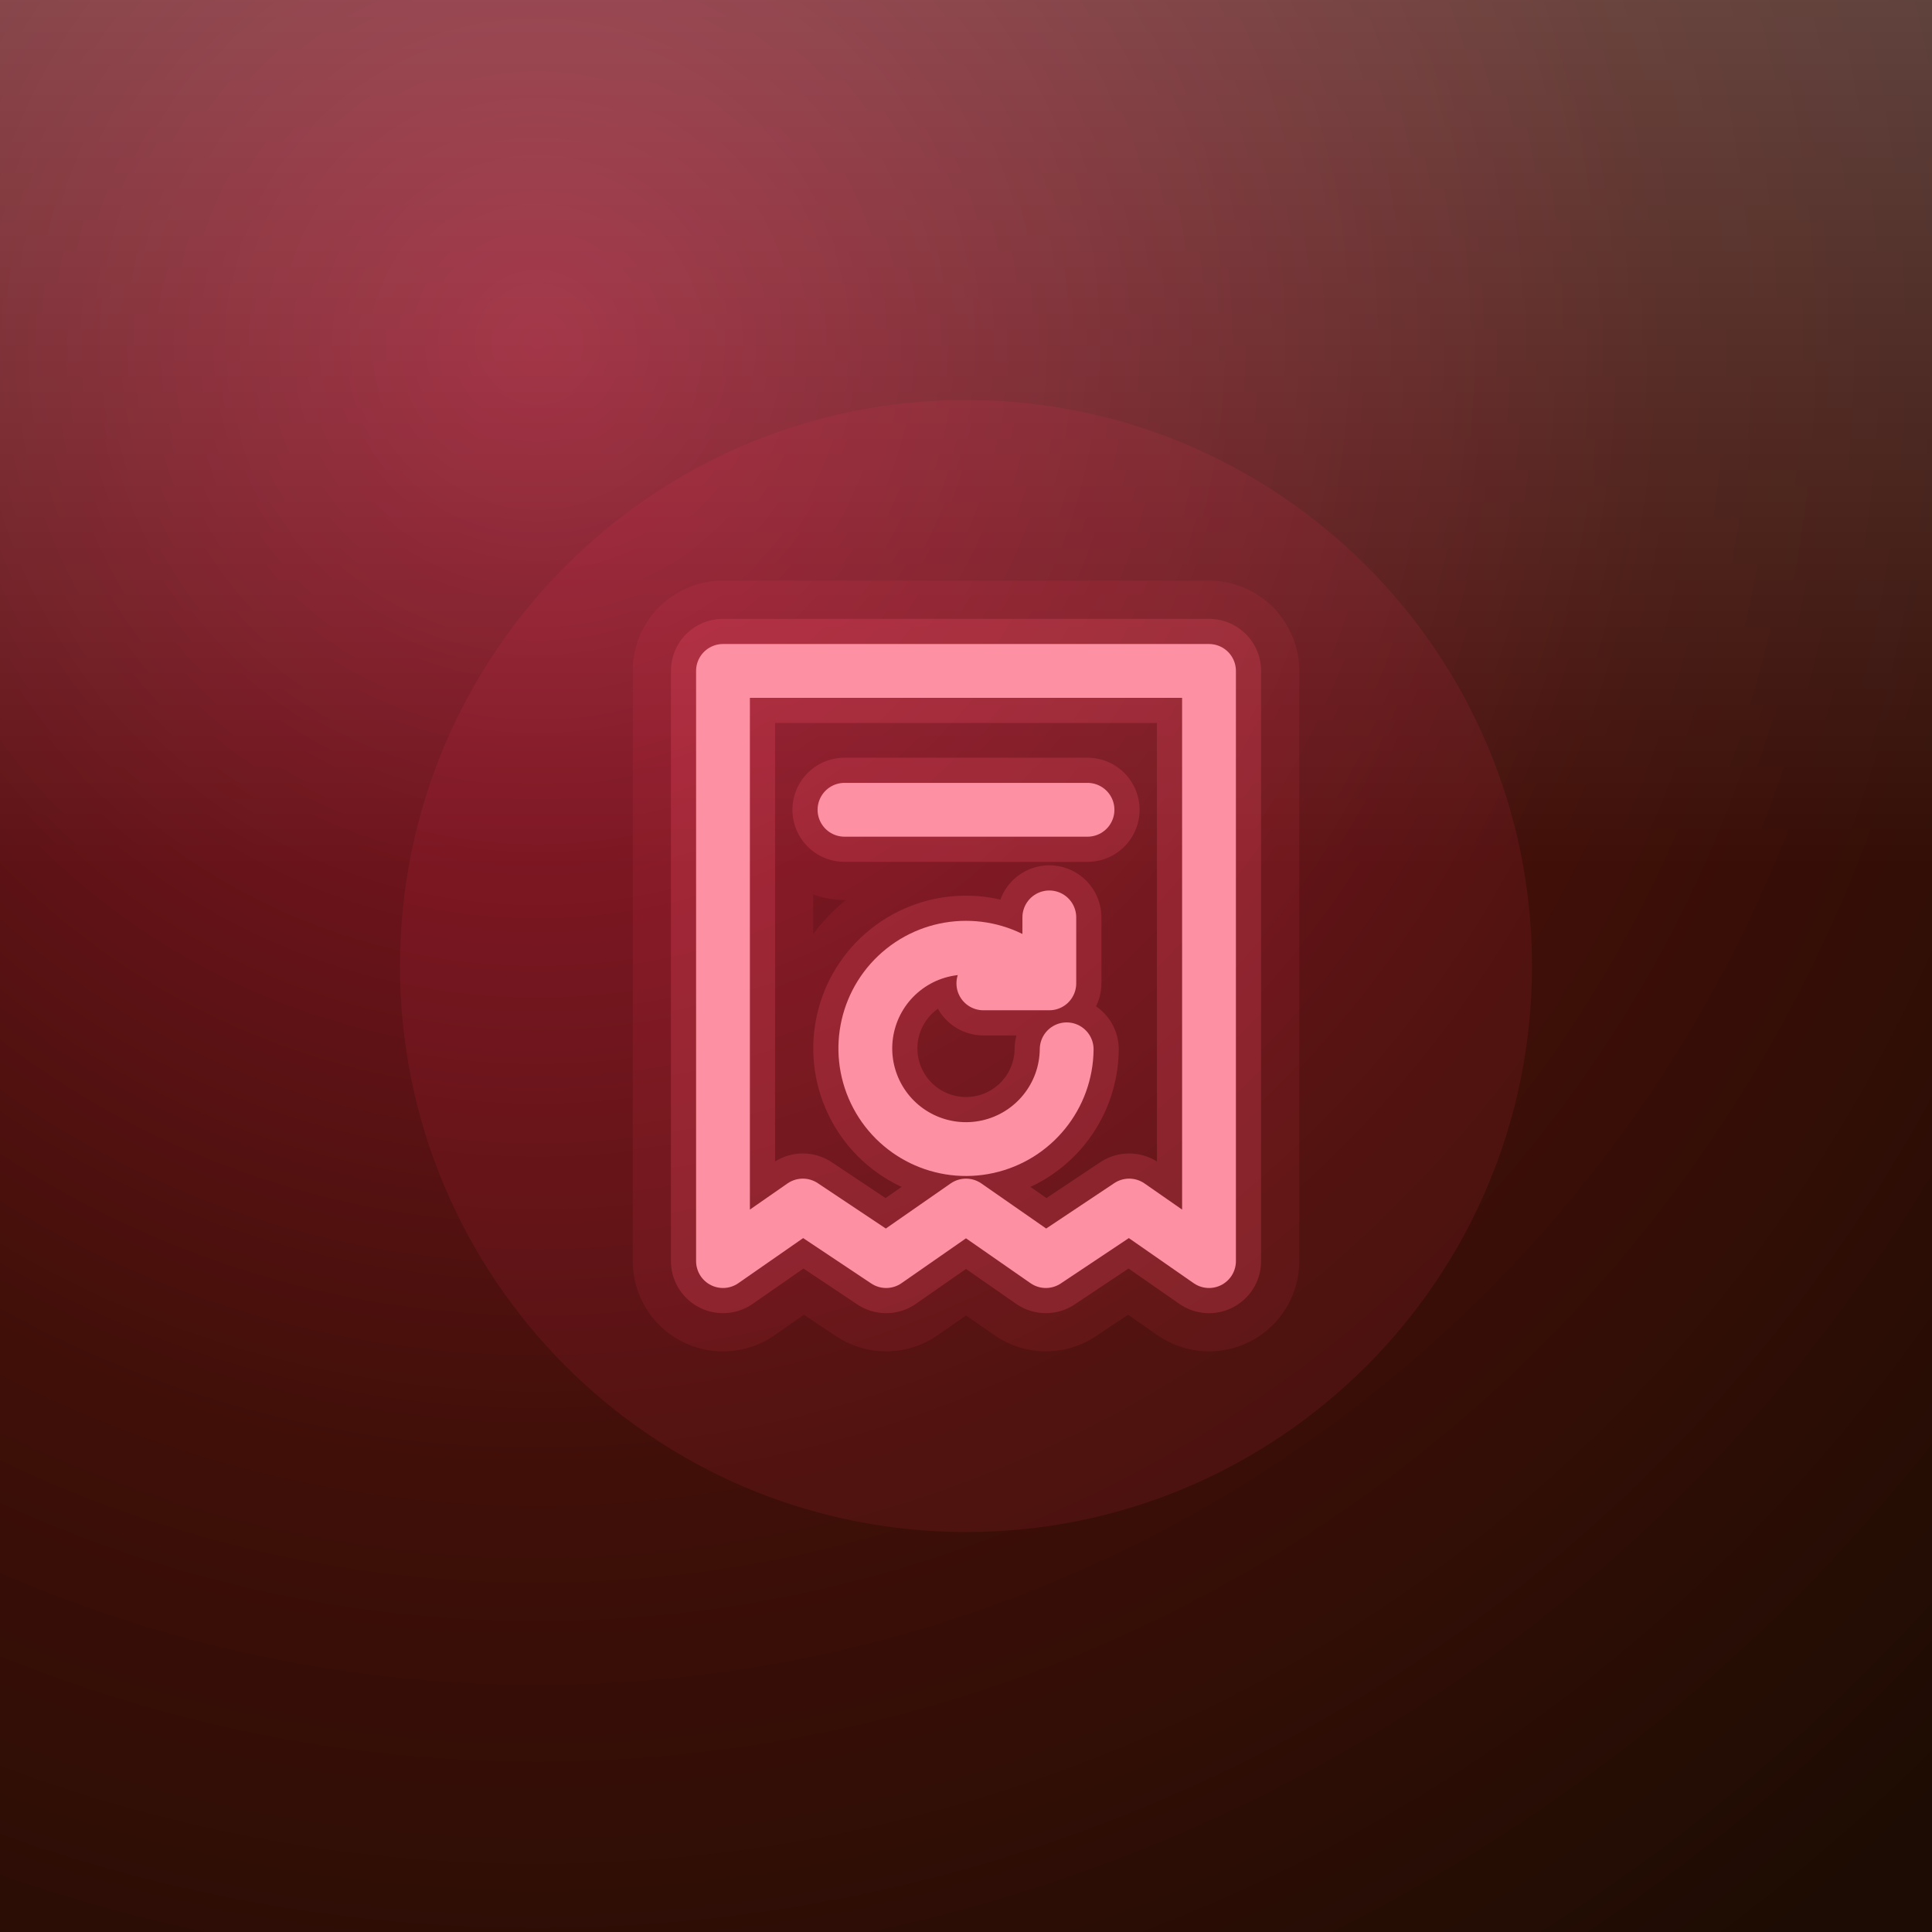
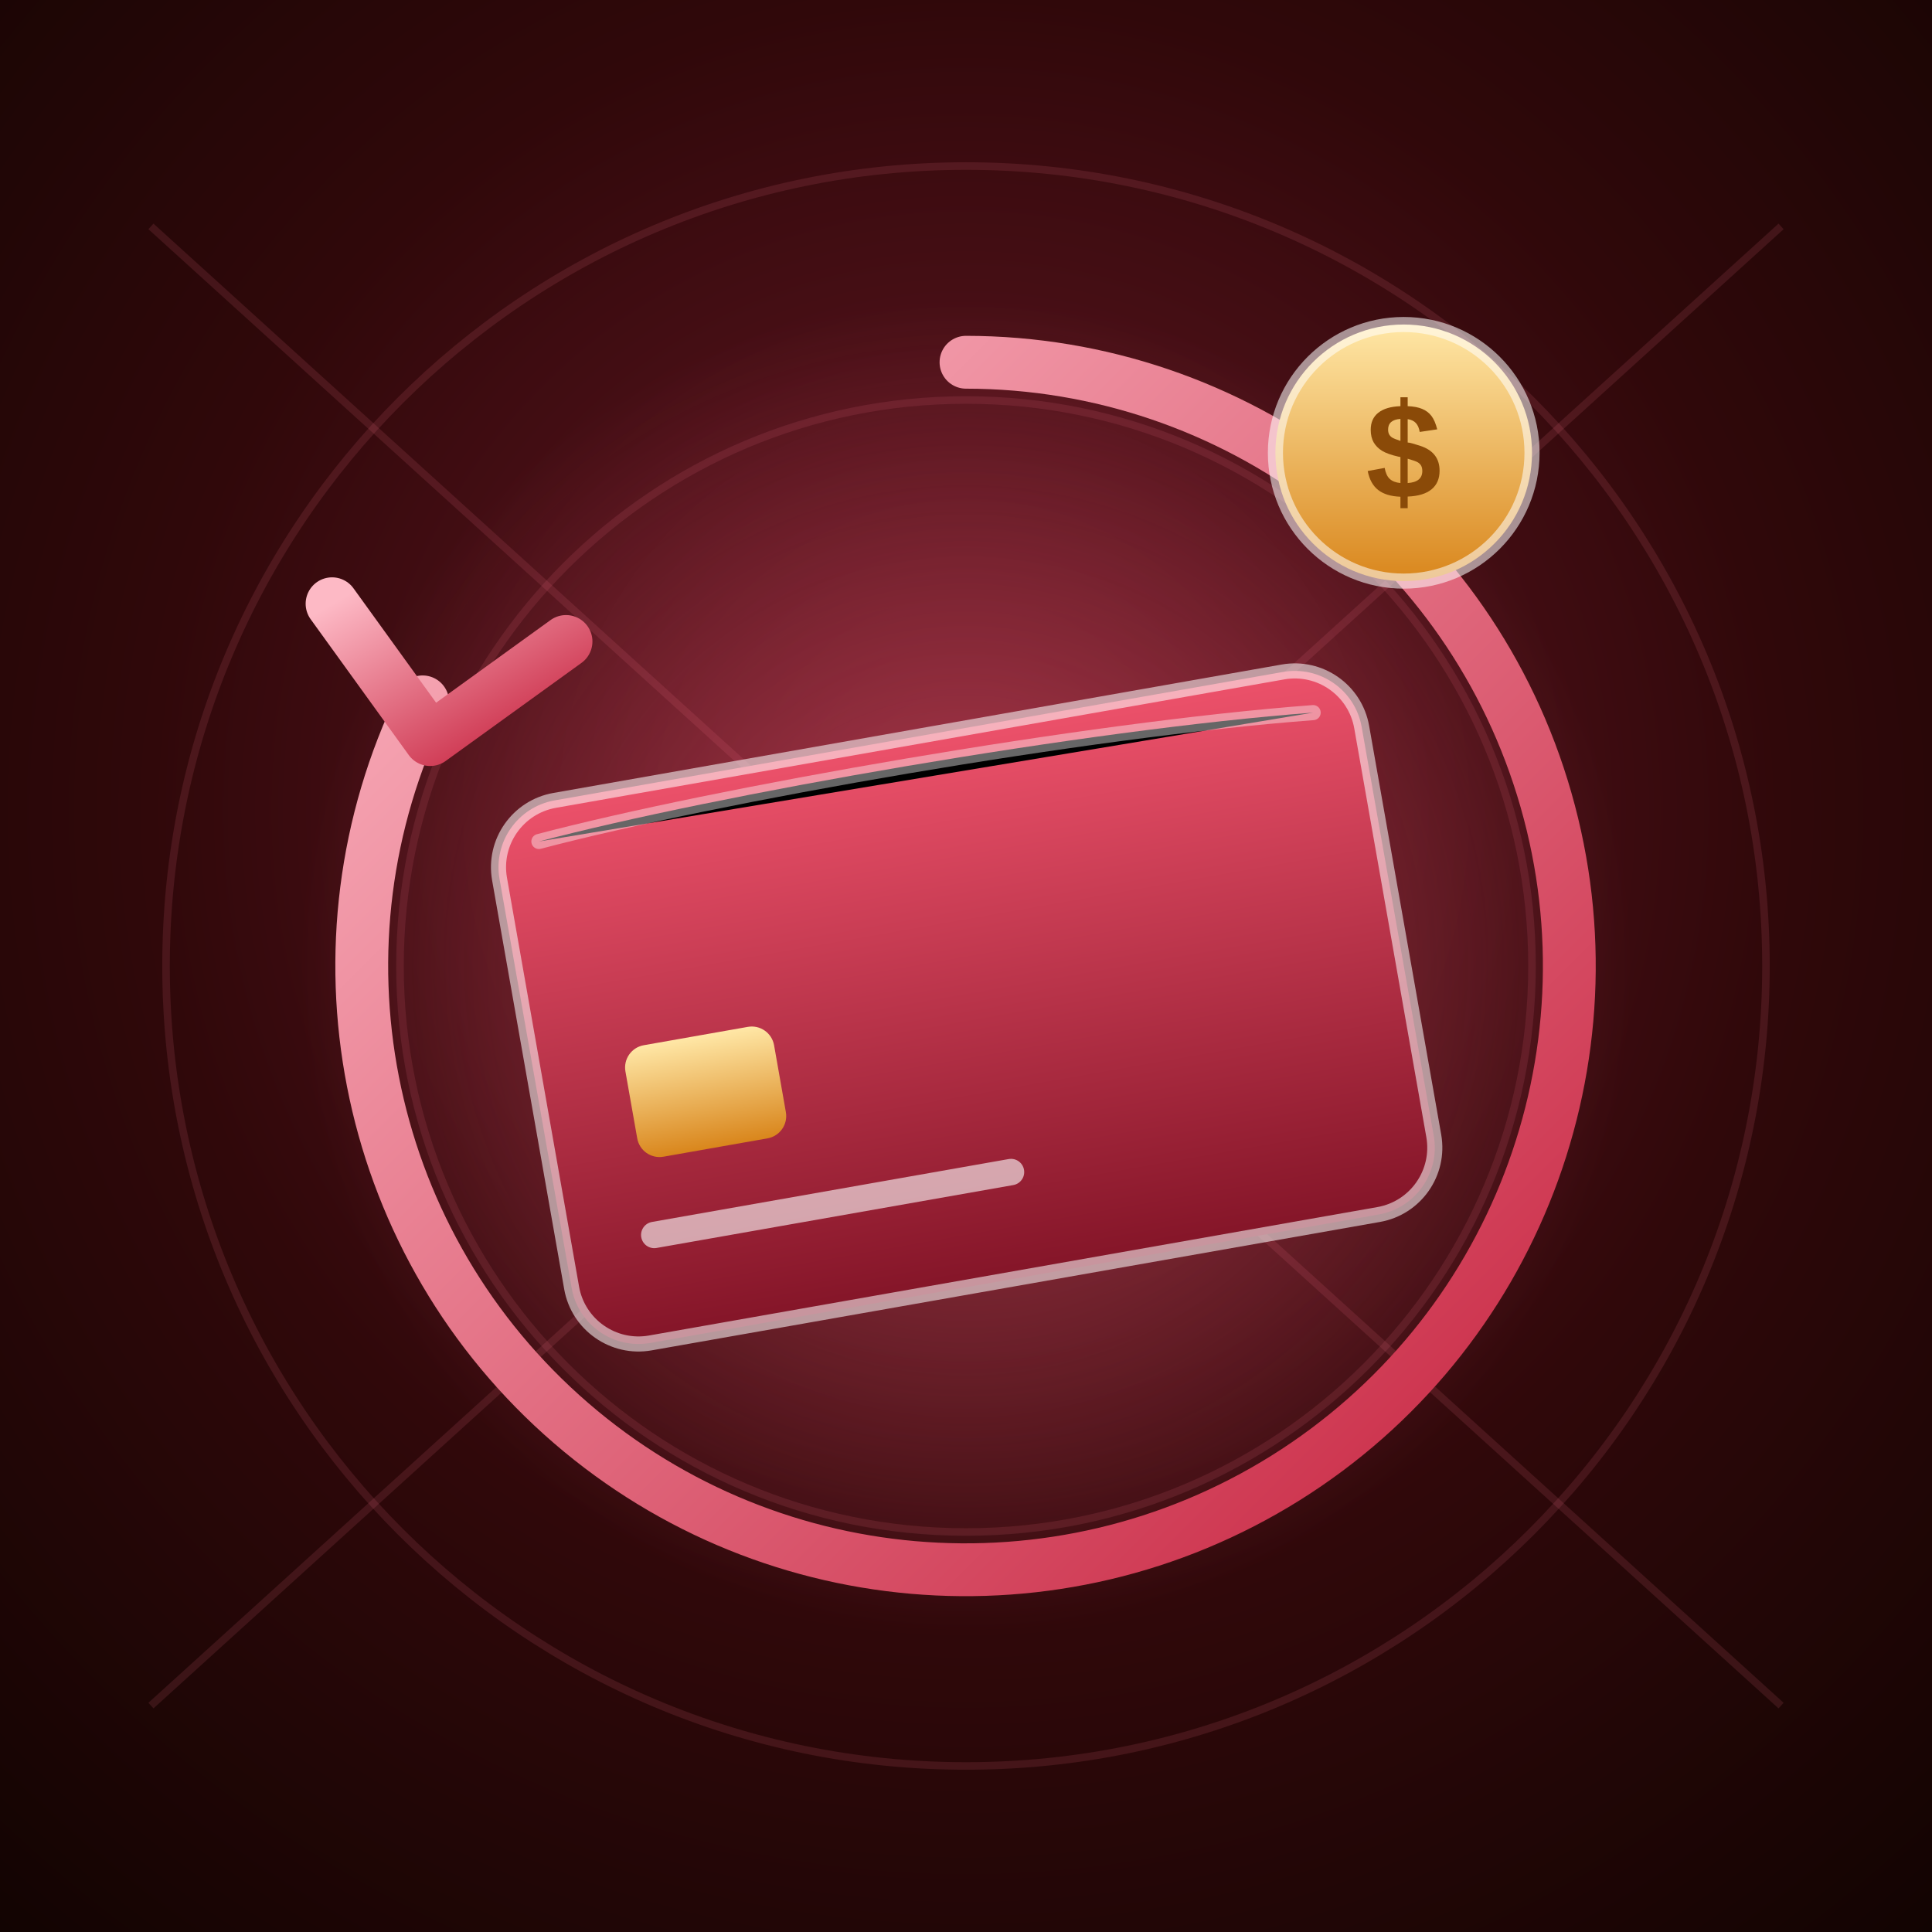
<svg xmlns="http://www.w3.org/2000/svg" viewBox="0 0 512 512">
  <defs>
-     <radialGradient id="b" cx="28%" cy="18%" r="105%">
-       <stop offset="0" stop-color="hsl(350 72% 34%)" />
-       <stop offset=".55" stop-color="hsl(368 78% 14%)" />
-       <stop offset="1" stop-color="hsl(382 80% 6%)" />
+     <radialGradient id="bg" cx="50%" cy="42%" r="76%">
+       <stop offset="0" stop-color="hsl(350 62% 26%)" />
+       <stop offset=".55" stop-color="hsl(358 70% 11%)" />
+       <stop offset="1" stop-color="hsl(366 80% 4%)" />
    </radialGradient>
-     <linearGradient id="s" x1="0" y1="0" x2="0" y2="1">
-       <stop offset="0" stop-color="#fff" stop-opacity=".22" />
-       <stop offset=".45" stop-color="#fff" stop-opacity="0" />
+     <radialGradient id="halo" cx="50%" cy="50%" r="50%">
+       <stop offset="0" stop-color="hsl(350 95% 68%)" stop-opacity=".5" />
+       <stop offset="1" stop-color="hsl(350 95% 68%)" stop-opacity="0" />
+     </radialGradient>
+     <linearGradient id="L" x1="0" y1="0" x2="1" y2="1">
+       <stop offset="0" stop-color="hsl(350 95% 86%)" />
+       <stop offset="1" stop-color="hsl(350 70% 46%)" />
    </linearGradient>
-     <clipPath id="c">
-       <rect width="512" height="512" />
-     </clipPath>
+     <linearGradient id="M" x1="0" y1="0" x2="0" y2="1">
+       <stop offset="0" stop-color="hsl(350 80% 62%)" />
+       <stop offset="1" stop-color="hsl(350 72% 30%)" />
+     </linearGradient>
+     <linearGradient id="D" x1="0" y1="0" x2="0" y2="1">
+       <stop offset="0" stop-color="hsl(350 55% 22%)" />
+       <stop offset="1" stop-color="hsl(350 60% 10%)" />
+     </linearGradient>
+     <linearGradient id="P" x1="0" y1="0" x2="1" y2="1">
+       <stop offset="0" stop-color="#fffdf7" />
+       <stop offset="1" stop-color="#d8d0bf" />
+     </linearGradient>
+     <linearGradient id="G" x1="0" y1="0" x2="0" y2="1">
+       <stop offset="0" stop-color="#ffe7a6" />
+       <stop offset="1" stop-color="#d9861c" />
+     </linearGradient>
+     <linearGradient id="R" x1="0" y1="0" x2="0" y2="1">
+       <stop offset="0" stop-color="#ff9c8a" />
+       <stop offset="1" stop-color="#c42a1c" />
+     </linearGradient>
+     <linearGradient id="S" x1="0" y1="0" x2="0" y2="1">
+       <stop offset="0" stop-color="#fff" stop-opacity=".35" />
+       <stop offset=".5" stop-color="#fff" stop-opacity="0" />
+     </linearGradient>
+     <linearGradient id="navy" x1="0" y1="0" x2="1" y2="1">
+       <stop offset="0" stop-color="#2c4274" />
+       <stop offset="1" stop-color="#101a36" />
+     </linearGradient>
  </defs>
-   <g clip-path="url(#c)">
-     <rect width="512" height="512" fill="url(#b)" />
-     <rect width="512" height="512" fill="url(#s)" />
-     <circle cx="256" cy="256" r="150" fill="hsl(350 95% 60%)" opacity=".10" />
+   <rect width="512" height="512" fill="url(#bg)" />
+   <g fill="none" stroke="hsl(350 90% 72%)" stroke-opacity=".13" stroke-width="2">
+     <circle cx="256" cy="256" r="150" />
+     <circle cx="256" cy="256" r="212" />
+     <path d="M256 256L40 60M256 256L472 60M256 256L40 452M256 256L472 452" />
  </g>
-   <g transform="translate(256 256) scale(9.2) translate(-12 -12)" fill="none" stroke-linecap="round" stroke-linejoin="round" color="hsl(350 96% 76%)">
-     <g stroke="hsl(350 100% 62%)" stroke-width="5.2" opacity=".10">
-       <path d="M5 3.5h14v17l-2.3-1.6-2.4 1.6-2.3-1.6-2.3 1.6-2.4-1.6L5 20.5z" />
-       <path d="M8.5 7.5h7" />
-       <path d="M14.9 14.4a2.9 2.9 0 1 1-1.1-2.3" />
-       <path d="M14.4 10.6v1.9h-1.9" />
-     </g>
-     <g stroke="hsl(350 100% 66%)" stroke-width="3" opacity=".22">
-       <path d="M5 3.5h14v17l-2.3-1.6-2.4 1.6-2.3-1.6-2.3 1.6-2.4-1.6L5 20.5z" />
-       <path d="M8.5 7.5h7" />
-       <path d="M14.9 14.4a2.9 2.9 0 1 1-1.1-2.3" />
-       <path d="M14.4 10.6v1.9h-1.9" />
-     </g>
-     <g stroke="hsl(350 96% 78%)" stroke-width="1.55">
-       <path d="M5 3.5h14v17l-2.3-1.6-2.4 1.6-2.3-1.6-2.3 1.6-2.4-1.6L5 20.5z" />
-       <path d="M8.5 7.5h7" />
-       <path d="M14.9 14.4a2.9 2.9 0 1 1-1.1-2.3" />
-       <path d="M14.4 10.6v1.9h-1.9" />
-     </g>
+   <circle cx="256" cy="256" r="178" fill="url(#halo)" />
+   <path d="M256 96A160 160 0 1 1 112 186" fill="none" stroke="url(#L)" stroke-width="14" stroke-linecap="round" />
+   <path d="M88 160L114 196 150 170" fill="none" stroke="url(#L)" stroke-width="14" stroke-linecap="round" stroke-linejoin="round" />
+   <g transform="rotate(-10 256 266)">
+     <rect x="140" y="194" width="232" height="146" rx="18" fill="url(#M)" stroke="#fff" stroke-opacity=".55" stroke-width="4" stroke-linejoin="round" />
+     <path d="M140 232H372" stroke="url(#D)" stroke-width="24" />
+     <rect x="164" y="262" width="40" height="30" rx="6" fill="url(#G)" />
+     <path d="M164 312H260" stroke="#fff" stroke-opacity=".6" stroke-width="7" stroke-linecap="round" />
+     <path d="M152 204C200 200 300 200 360 206" stroke="#fff" stroke-opacity=".4" stroke-width="4" stroke-linecap="round" />
+   </g>
+   <g transform="translate(372 120)">
+     <circle r="34" fill="url(#G)" stroke="#fff" stroke-opacity=".55" stroke-width="4" stroke-linejoin="round" />
+     <text x="0" y="12" text-anchor="middle" font-family="Arial, Helvetica, sans-serif" font-weight="700" font-size="36" fill="#8a4a08">$</text>
  </g>
</svg>
